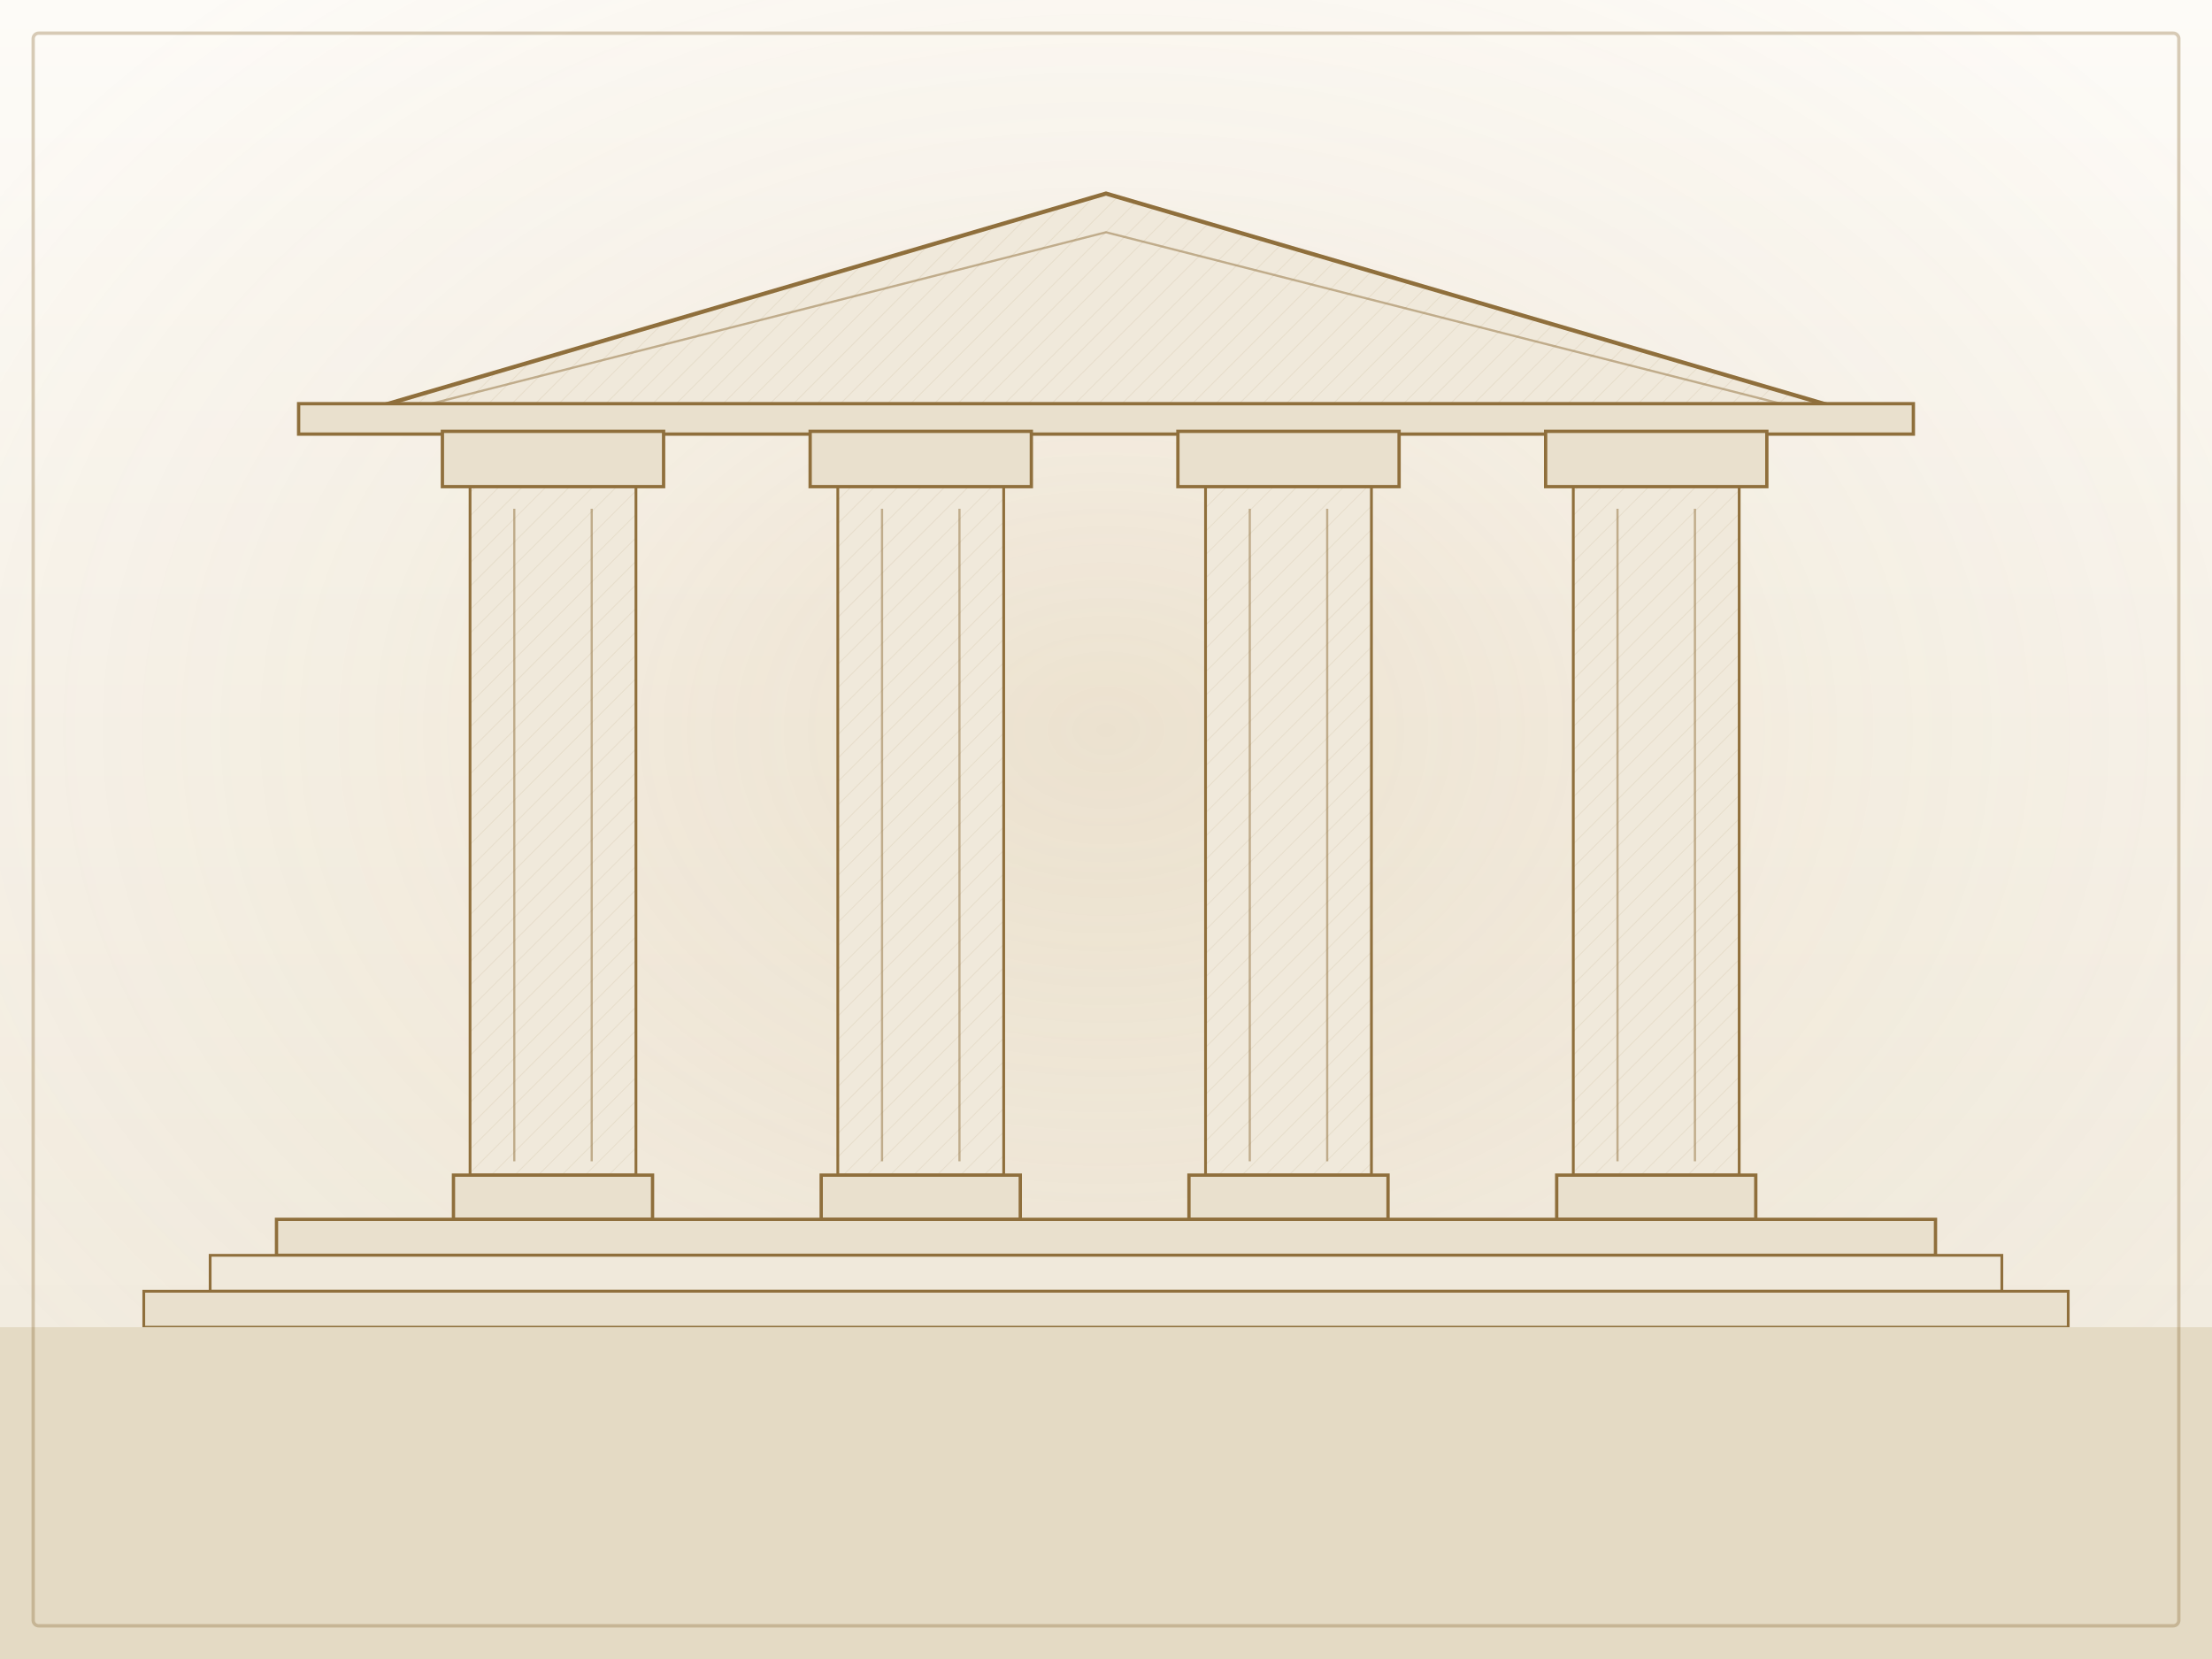
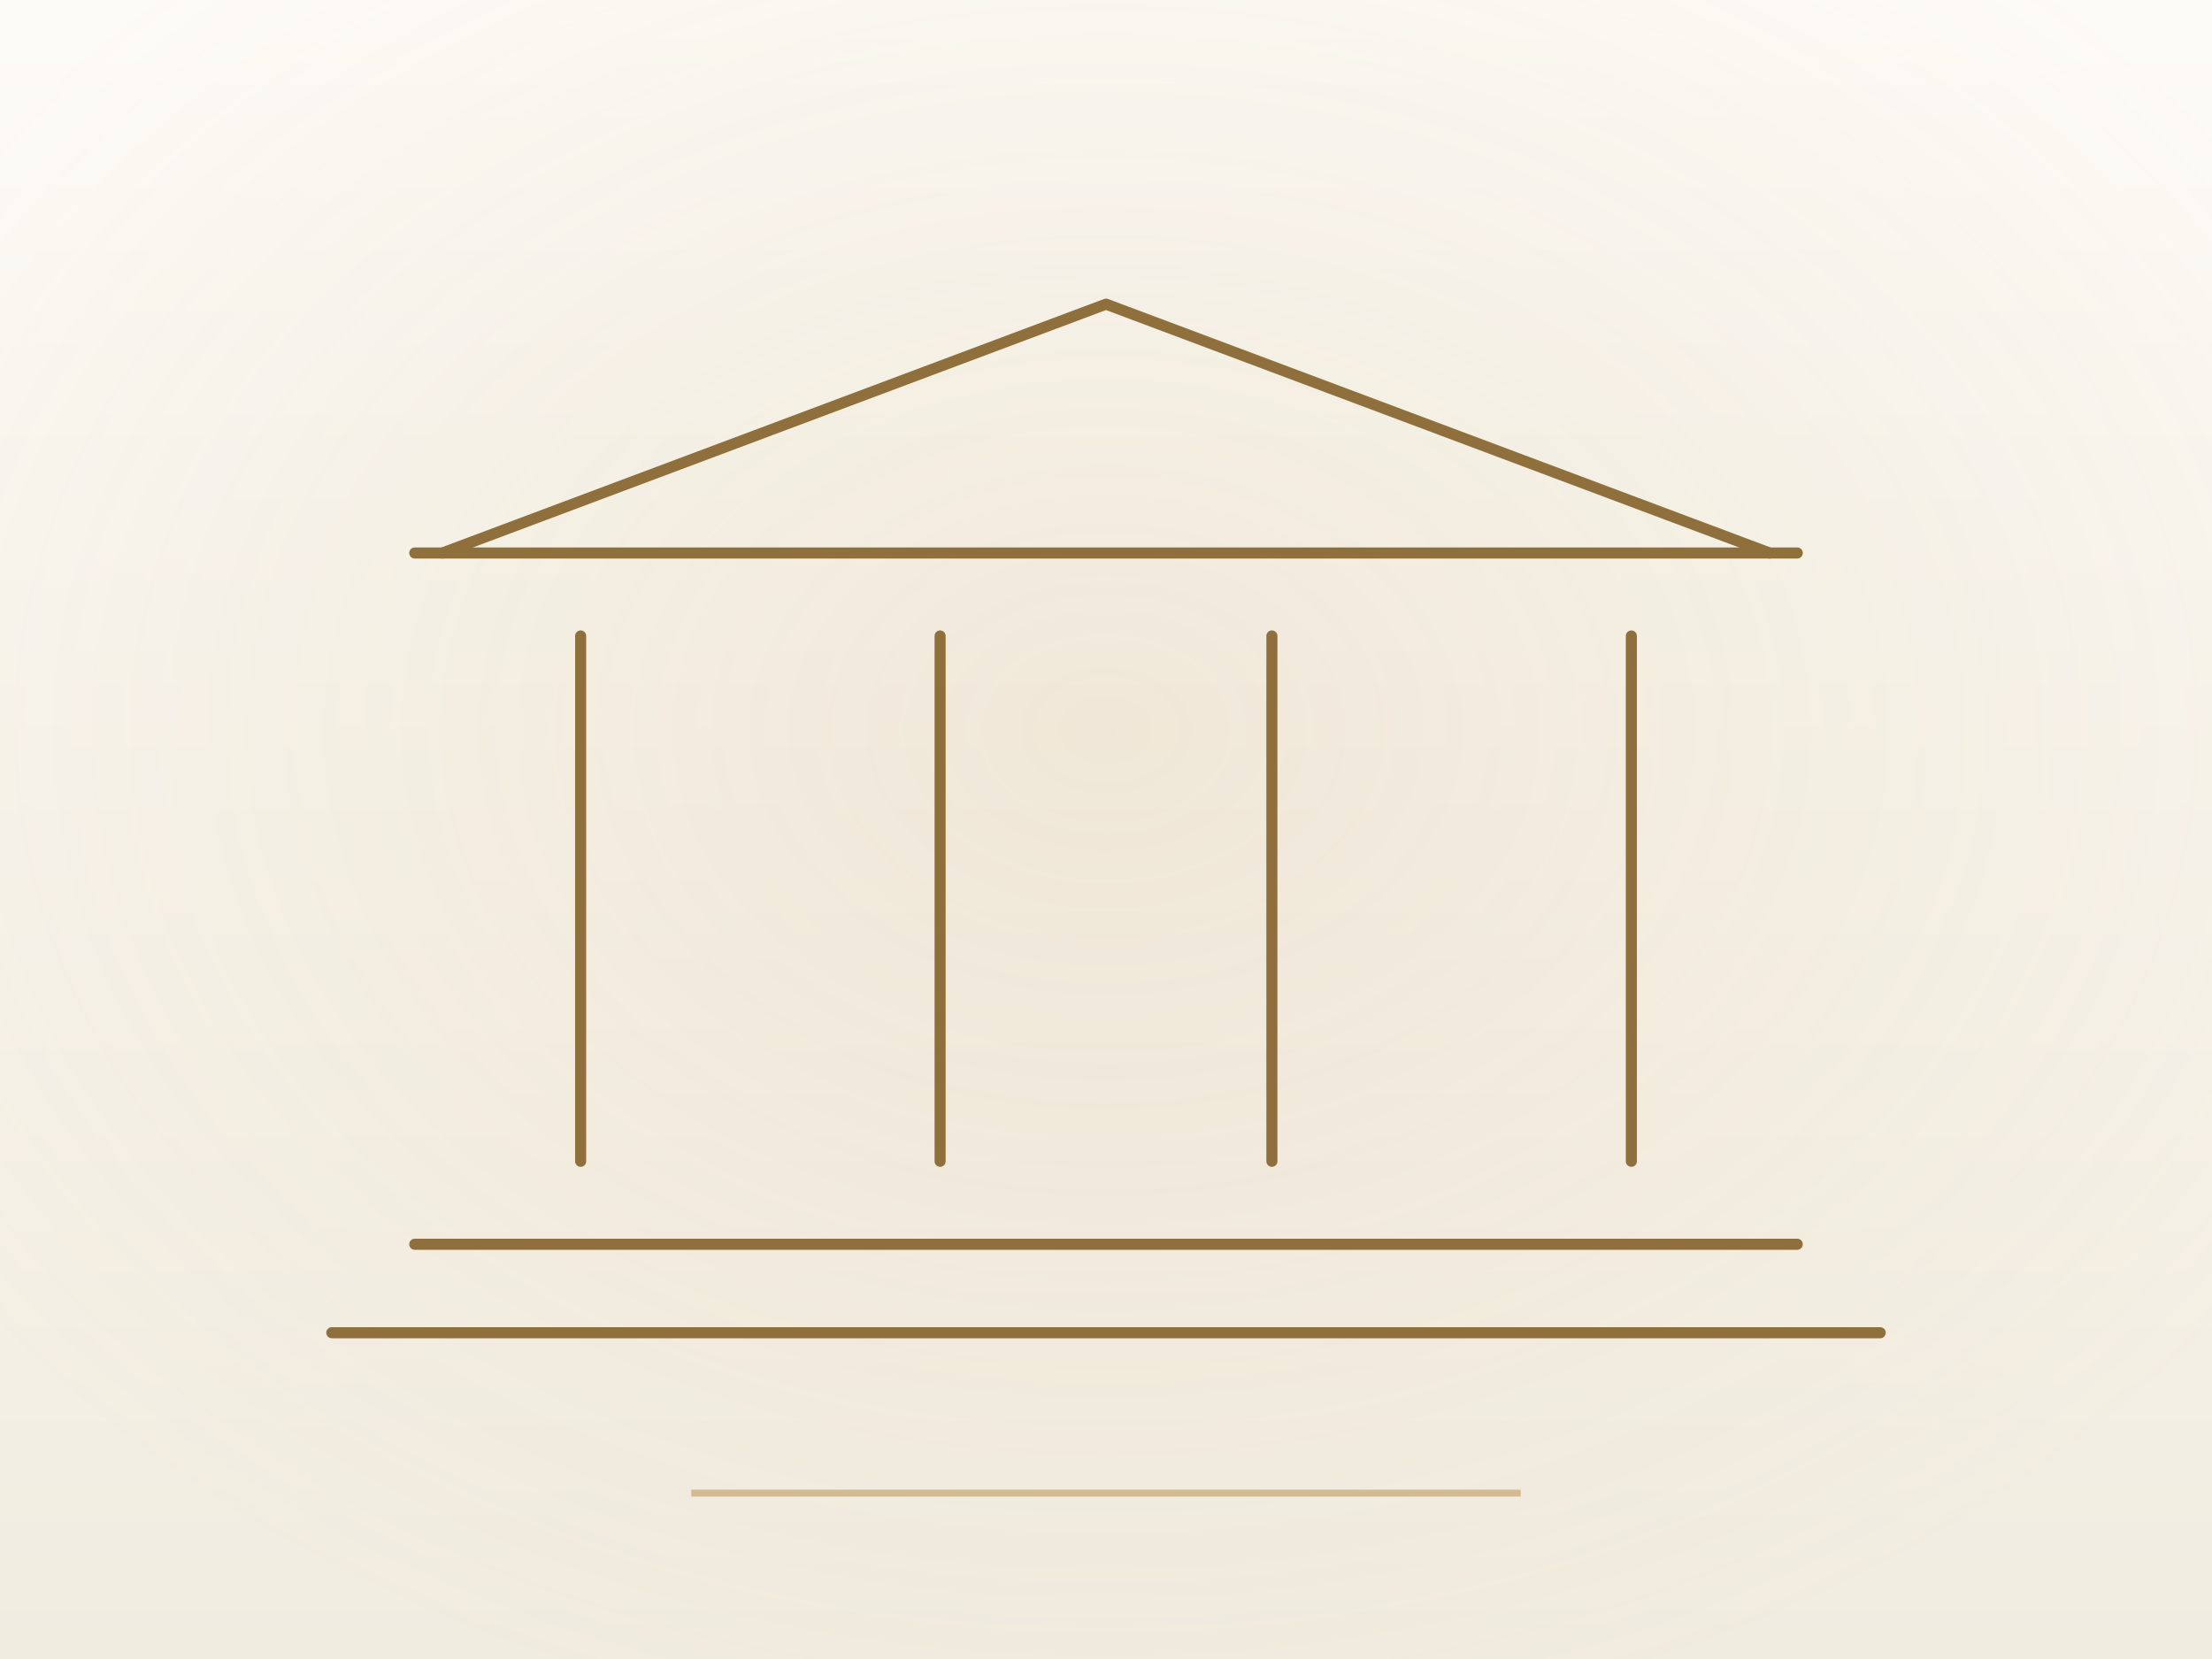
<svg xmlns="http://www.w3.org/2000/svg" width="800" height="600" viewBox="0 0 800 600">
  <defs>
    <linearGradient id="carta" x1="0" y1="0" x2="0" y2="1">
      <stop offset="0" stop-color="#fdfbf7" />
-       <stop offset="0.55" stop-color="#f6f1e7" />
-       <stop offset="1" stop-color="#efe8da" />
+       <stop offset="0.6" stop-color="#f7f3ea" />
+       <stop offset="1" stop-color="#f1ece0" />
    </linearGradient>
-     <radialGradient id="alone" cx="0.5" cy="0.44" r="0.6">
-       <stop offset="0" stop-color="#b99354" stop-opacity="0.18" />
-       <stop offset="0.55" stop-color="#b99354" stop-opacity="0.06" />
+     <radialGradient id="alone" cx="0.5" cy="0.44" r="0.62">
+       <stop offset="0" stop-color="#b99354" stop-opacity="0.14" />
      <stop offset="1" stop-color="#b99354" stop-opacity="0" />
    </radialGradient>
-     <pattern id="trat" width="6" height="6" patternUnits="userSpaceOnUse" patternTransform="rotate(45)">
-       <line x1="0" y1="0" x2="0" y2="6" stroke="#8f6f3c" stroke-width="0.5" opacity="0.12" />
-     </pattern>
  </defs>
  <rect width="800" height="600" fill="url(#carta)" />
  <rect width="800" height="600" fill="url(#alone)" />
-   <path d="M120 152 L400 70 L680 152 Z" fill="#f0e9db" stroke="#8f6f3c" stroke-width="1.5" />
-   <path d="M120 152 L400 70 L680 152 Z" fill="url(#trat)" />
-   <path d="M152 147 L400 84 L648 147 Z" fill="none" stroke="#8f6f3c" stroke-width="0.8" opacity="0.5" />
-   <rect x="108" y="146" width="584" height="11" fill="#e9e0cd" stroke="#8f6f3c" stroke-width="1.2" />
-   <g>
-     <rect x="170" y="175" width="60" height="250" fill="#f0e9db" stroke="#8f6f3c" stroke-width="1" />
-     <rect x="170" y="175" width="60" height="250" fill="url(#trat)" />
-     <line x1="186" y1="184" x2="186" y2="420" stroke="#8f6f3c" stroke-width="0.8" opacity="0.5" />
-     <line x1="214" y1="184" x2="214" y2="420" stroke="#8f6f3c" stroke-width="0.8" opacity="0.5" />
-     <rect x="160" y="156" width="80" height="20" fill="#e9e0cd" stroke="#8f6f3c" stroke-width="1.2" />
-     <rect x="164" y="425" width="72" height="16" fill="#e9e0cd" stroke="#8f6f3c" stroke-width="1.2" />
+   <g fill="none" stroke="#8f6f3c" stroke-width="4" stroke-linecap="round" stroke-linejoin="round">
+     <path d="M160 200 L400 110 L640 200" />
+     <line x1="150" y1="200" x2="650" y2="200" />
+     <line x1="210" y1="230" x2="210" y2="420" />
+     <line x1="340" y1="230" x2="340" y2="420" />
+     <line x1="460" y1="230" x2="460" y2="420" />
+     <line x1="590" y1="230" x2="590" y2="420" />
+     <line x1="150" y1="450" x2="650" y2="450" />
+     <line x1="120" y1="482" x2="680" y2="482" />
  </g>
-   <g>
-     <rect x="303" y="175" width="60" height="250" fill="#f0e9db" stroke="#8f6f3c" stroke-width="1" />
-     <rect x="303" y="175" width="60" height="250" fill="url(#trat)" />
-     <line x1="319" y1="184" x2="319" y2="420" stroke="#8f6f3c" stroke-width="0.8" opacity="0.5" />
-     <line x1="347" y1="184" x2="347" y2="420" stroke="#8f6f3c" stroke-width="0.8" opacity="0.5" />
-     <rect x="293" y="156" width="80" height="20" fill="#e9e0cd" stroke="#8f6f3c" stroke-width="1.2" />
-     <rect x="297" y="425" width="72" height="16" fill="#e9e0cd" stroke="#8f6f3c" stroke-width="1.2" />
-   </g>
-   <g>
-     <rect x="436" y="175" width="60" height="250" fill="#f0e9db" stroke="#8f6f3c" stroke-width="1" />
-     <rect x="436" y="175" width="60" height="250" fill="url(#trat)" />
-     <line x1="452" y1="184" x2="452" y2="420" stroke="#8f6f3c" stroke-width="0.8" opacity="0.5" />
-     <line x1="480" y1="184" x2="480" y2="420" stroke="#8f6f3c" stroke-width="0.8" opacity="0.5" />
-     <rect x="426" y="156" width="80" height="20" fill="#e9e0cd" stroke="#8f6f3c" stroke-width="1.2" />
-     <rect x="430" y="425" width="72" height="16" fill="#e9e0cd" stroke="#8f6f3c" stroke-width="1.2" />
-   </g>
-   <g>
-     <rect x="569" y="175" width="60" height="250" fill="#f0e9db" stroke="#8f6f3c" stroke-width="1" />
-     <rect x="569" y="175" width="60" height="250" fill="url(#trat)" />
-     <line x1="585" y1="184" x2="585" y2="420" stroke="#8f6f3c" stroke-width="0.8" opacity="0.5" />
-     <line x1="613" y1="184" x2="613" y2="420" stroke="#8f6f3c" stroke-width="0.8" opacity="0.5" />
-     <rect x="559" y="156" width="80" height="20" fill="#e9e0cd" stroke="#8f6f3c" stroke-width="1.2" />
-     <rect x="563" y="425" width="72" height="16" fill="#e9e0cd" stroke="#8f6f3c" stroke-width="1.2" />
-   </g>
-   <rect x="100" y="441" width="600" height="13" fill="#e9e0cd" stroke="#8f6f3c" stroke-width="1.2" />
-   <rect x="76" y="454" width="648" height="13" fill="#f0e9db" stroke="#8f6f3c" stroke-width="1" />
-   <rect x="52" y="467" width="696" height="13" fill="#e9e0cd" stroke="#8f6f3c" stroke-width="1" />
-   <rect x="0" y="480" width="800" height="120" fill="#e4dac4" />
-   <rect x="12" y="12" width="776" height="576" rx="2" fill="none" stroke="#8f6f3c" stroke-width="1.2" opacity="0.35" />
+   <line x1="250" y1="540" x2="550" y2="540" stroke="#b99354" stroke-width="2.5" opacity="0.55" />
</svg>
